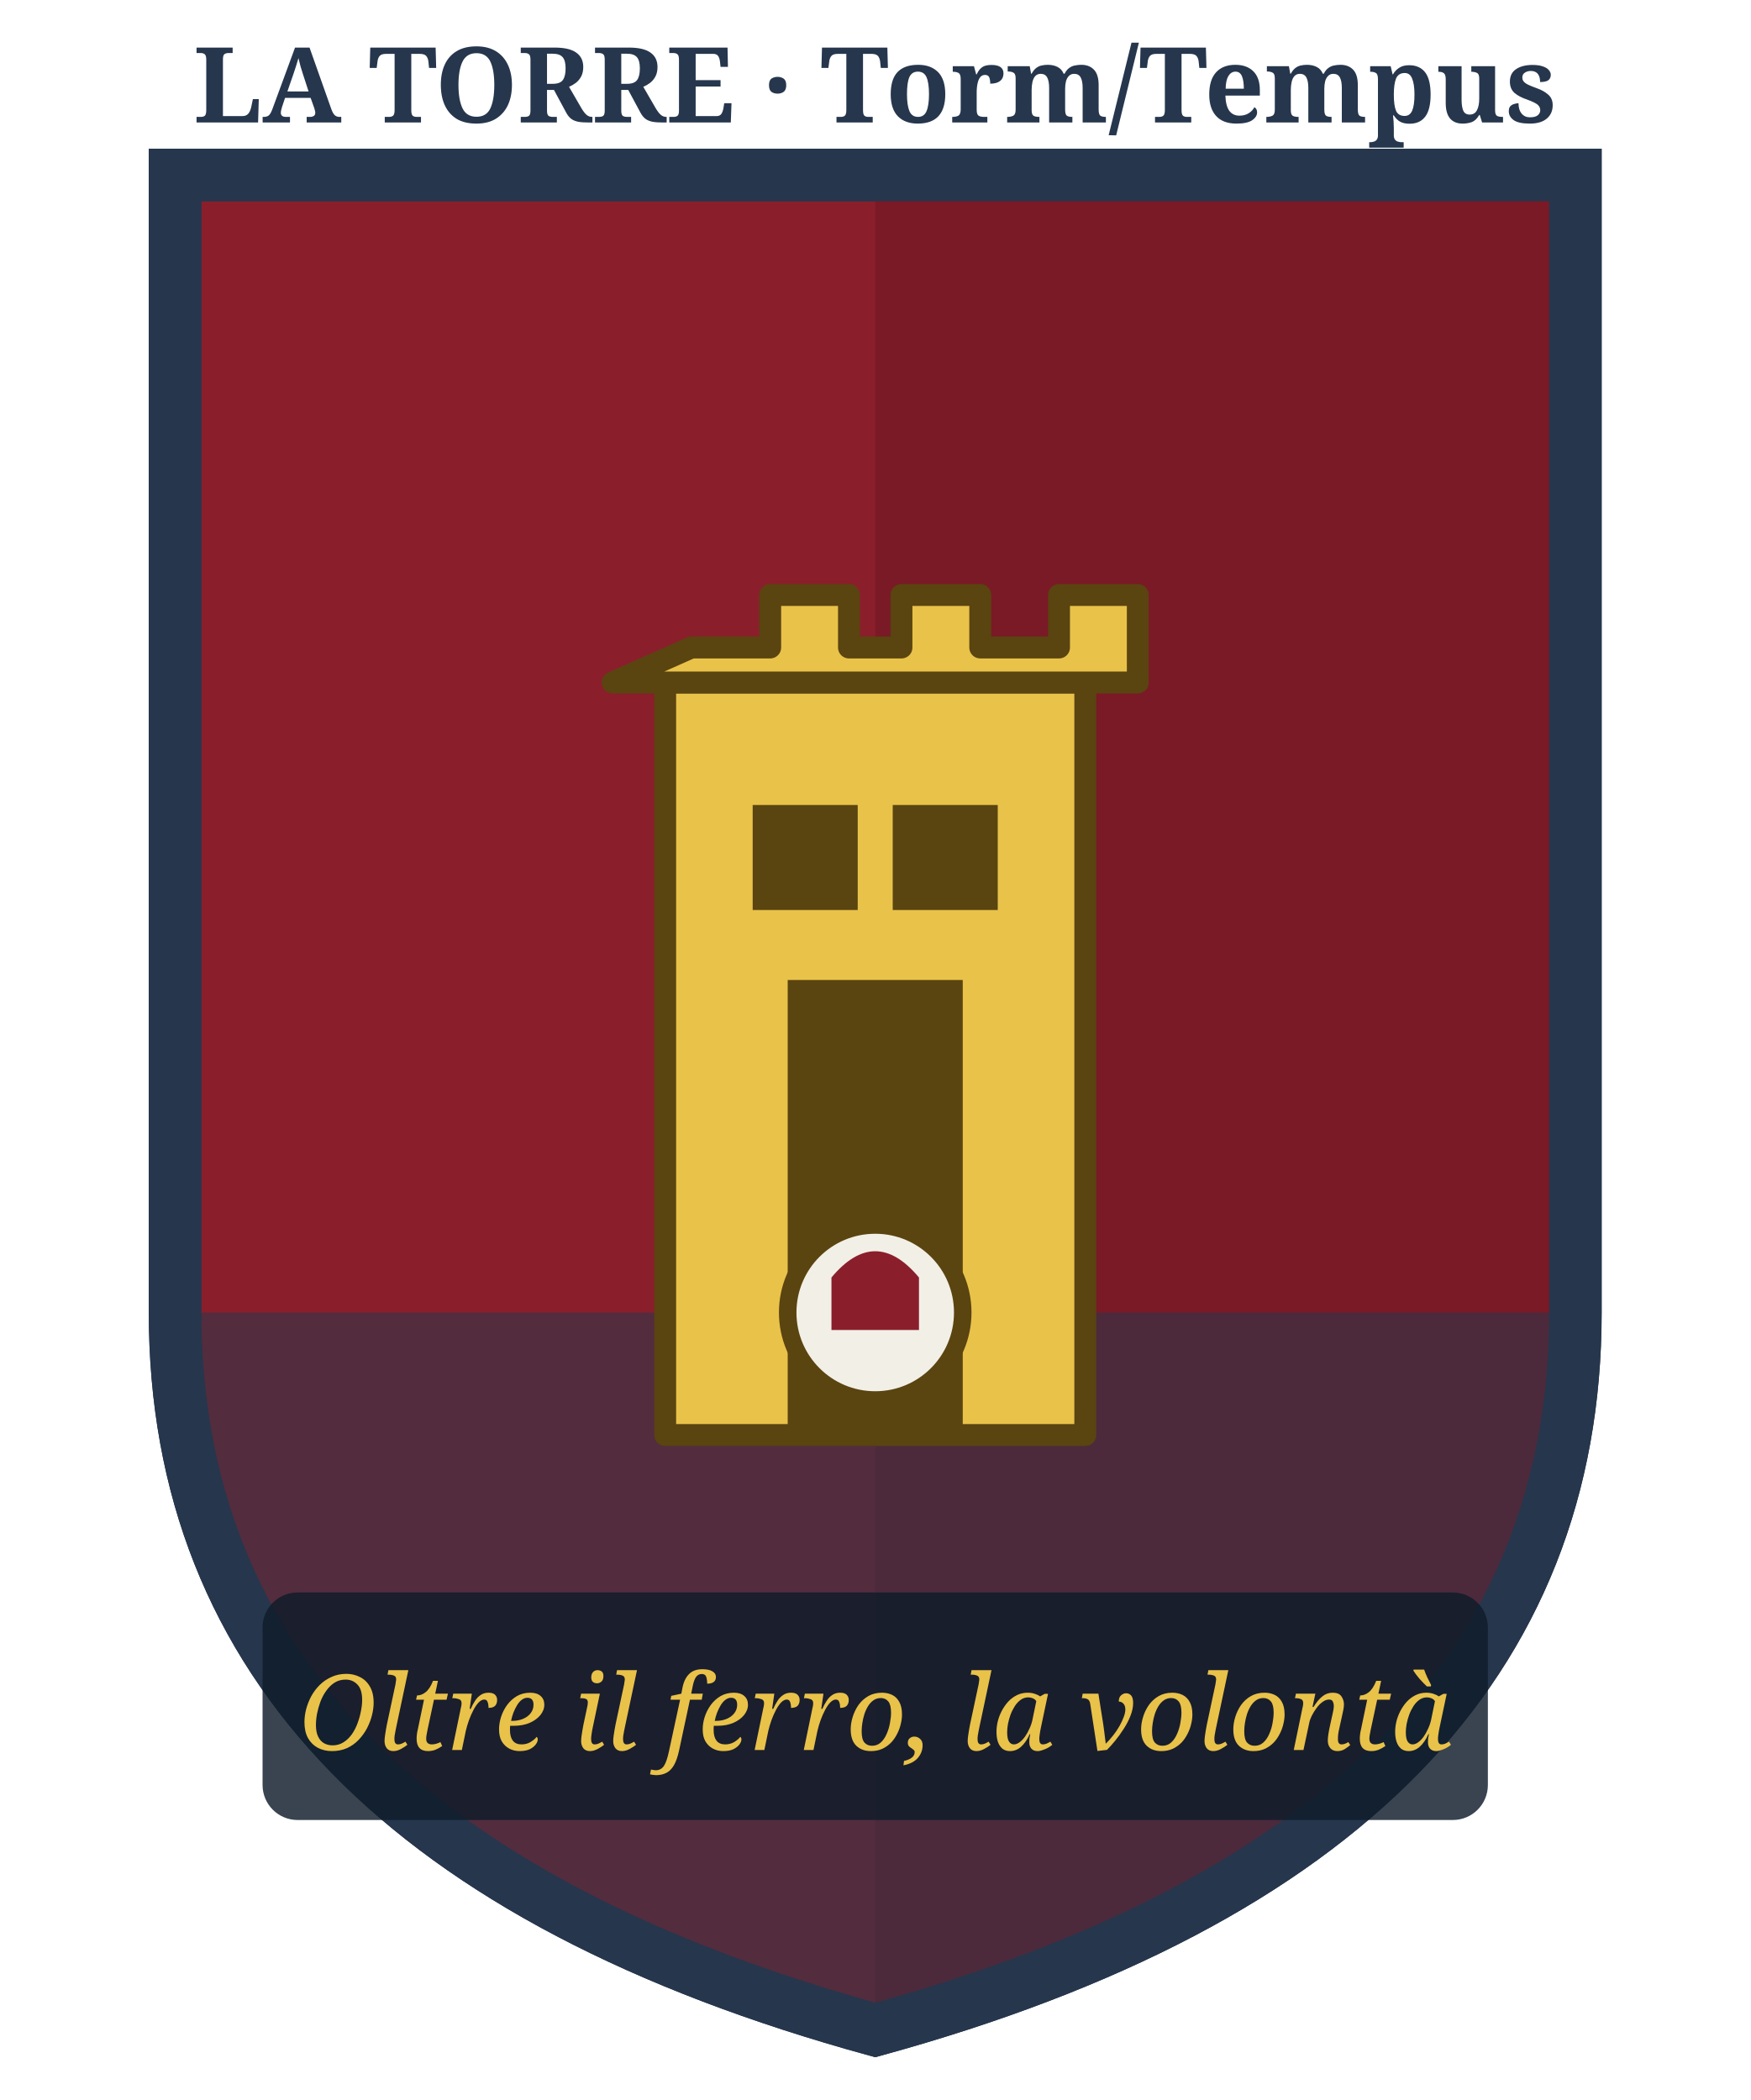
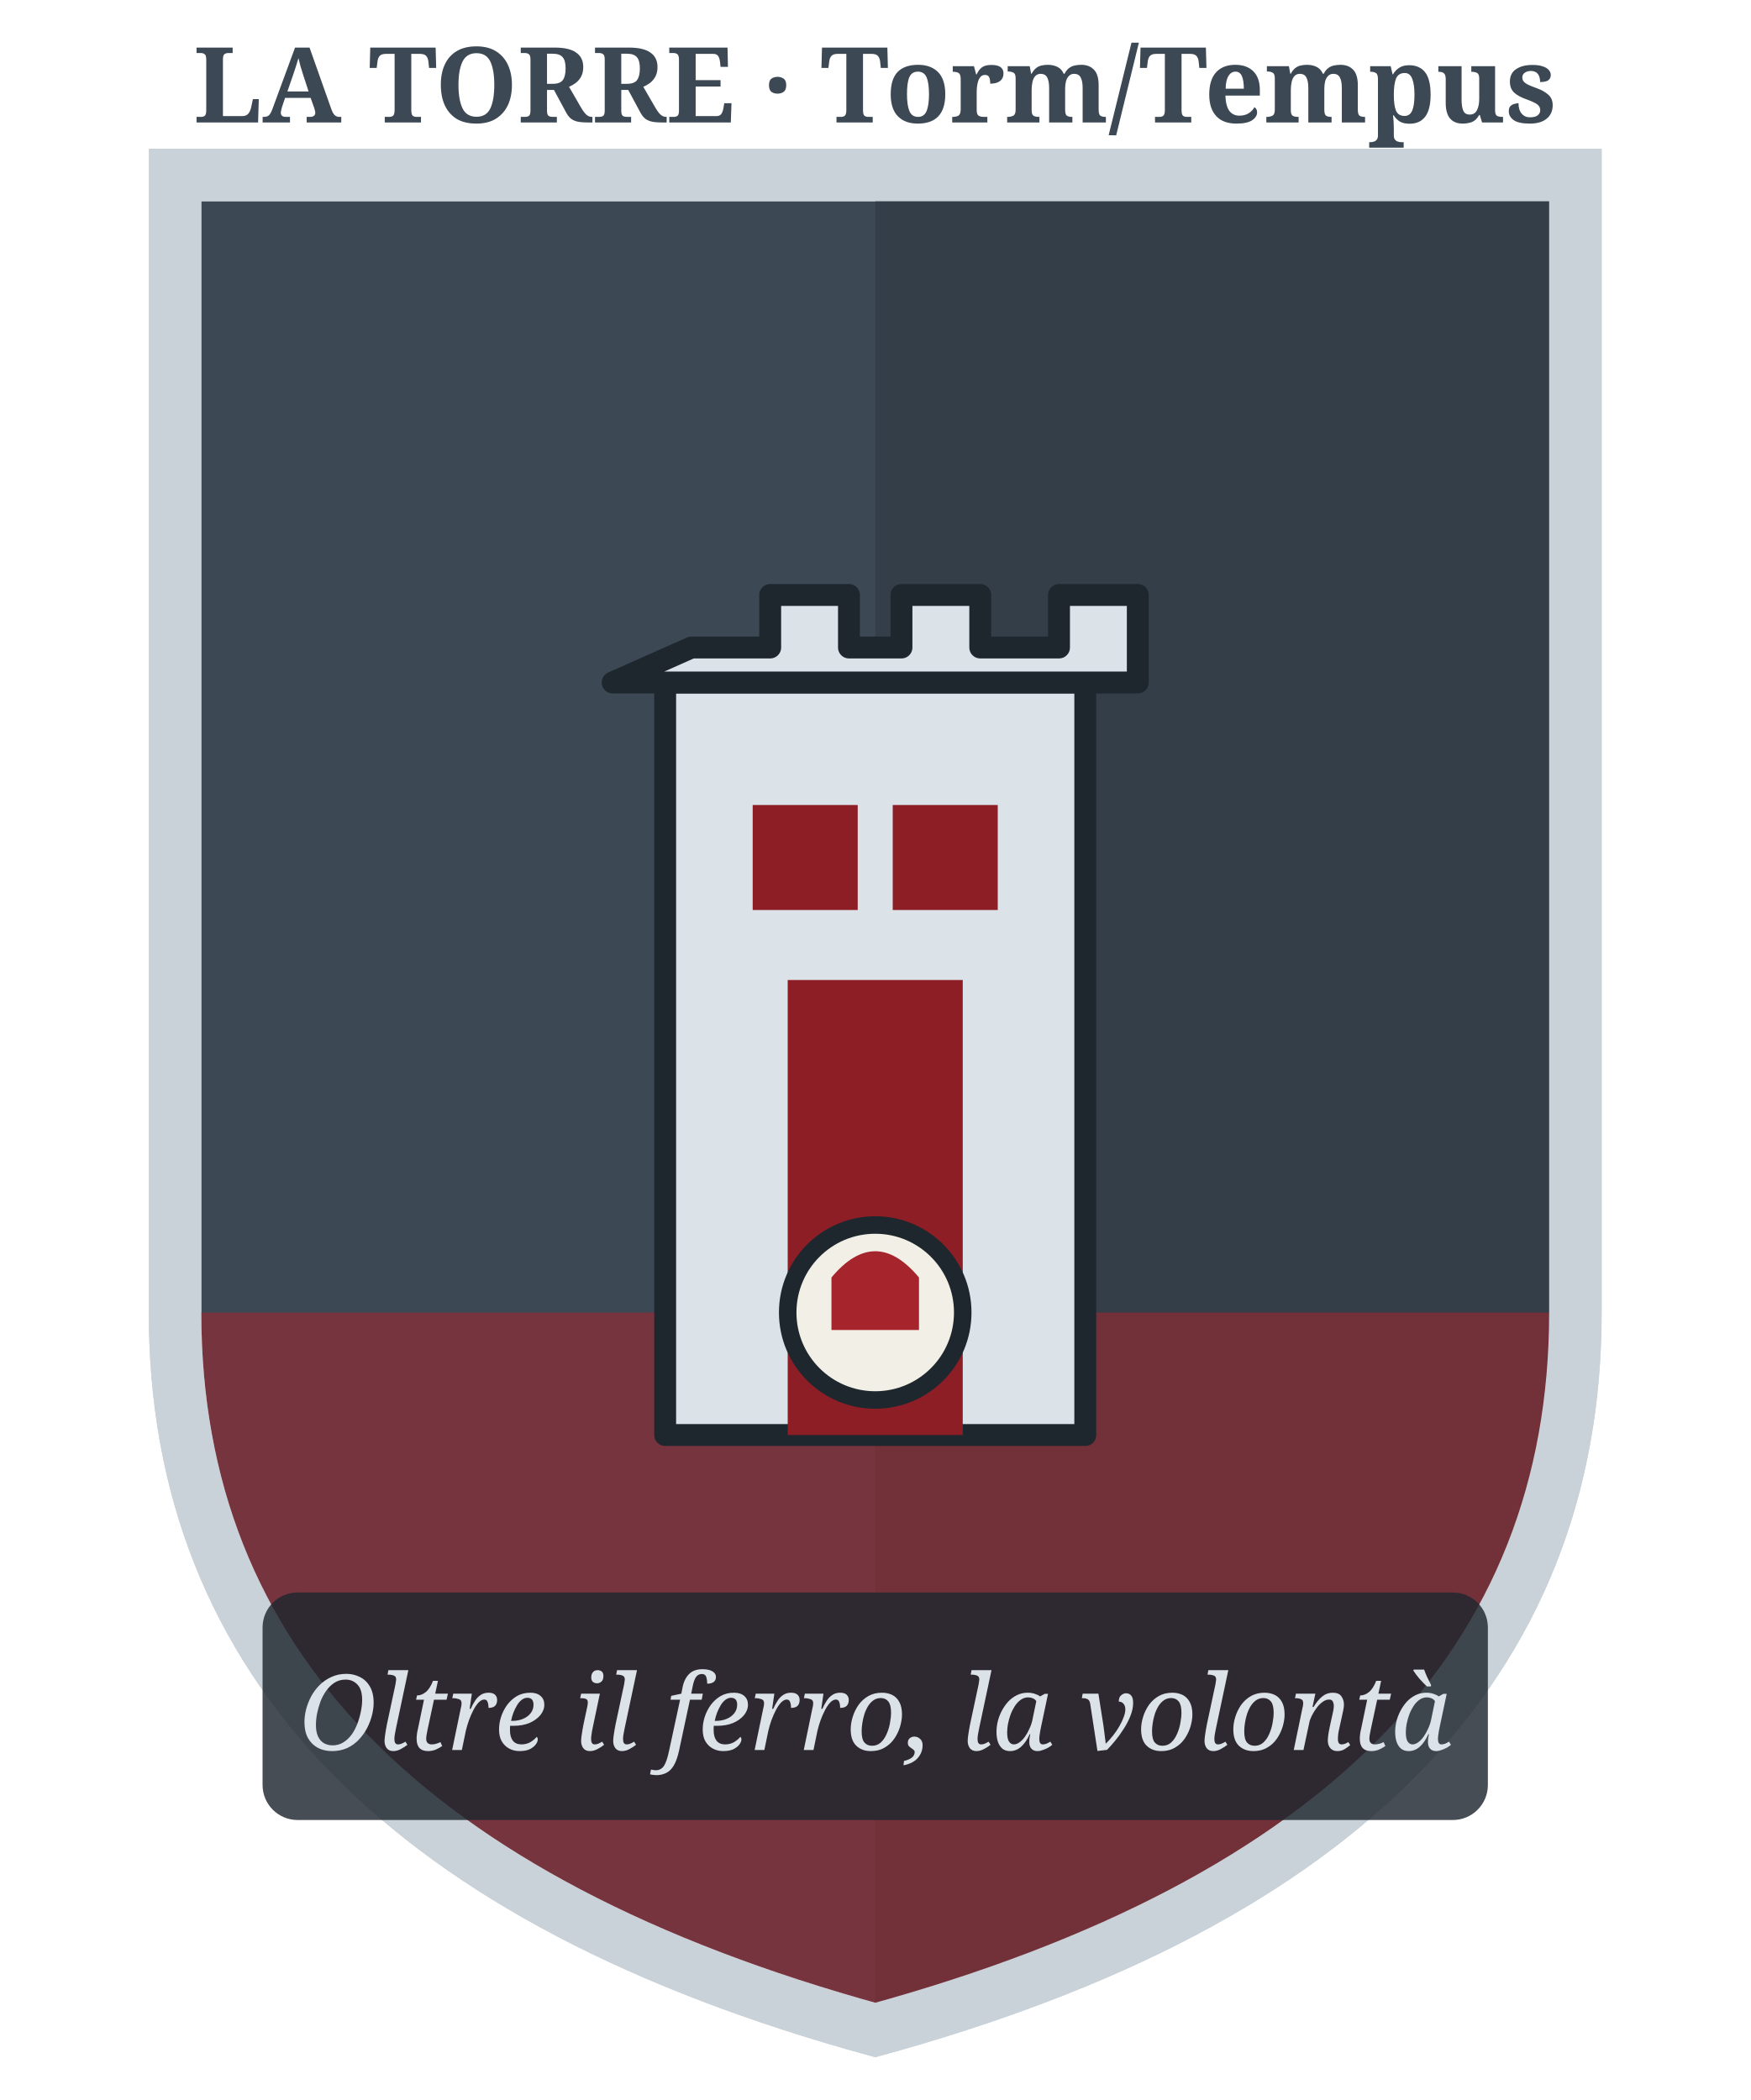
- <svg xmlns="http://www.w3.org/2000/svg" viewBox="0 0 200 240" width="200" height="240" role="img" aria-label="Stemma Contrada della Torre">
+ <svg xmlns="http://www.w3.org/2000/svg" viewBox="0 0 200 240" width="200" height="240" role="img" aria-label="Stemma Contrada della Torre — distretto The Iron Bastion">
  <defs>
    <clipPath id="t2">
      <path d="M20 20 H180 V150 Q180 210 100 232 Q20 210 20 150 Z" />
    </clipPath>
  </defs>
-   <path d="M20 20 H180 V150 Q180 210 100 232 Q20 210 20 150 Z" fill="#8a1f2b" stroke="#26364d" stroke-width="6" />
+   <path d="M20 20 H180 V150 Q180 210 100 232 Q20 210 20 150 Z" fill="#3c4854" stroke="#c9d2d8" stroke-width="6" />
  <g clip-path="url(#t2)">
-     <path d="M100 20 L180 20 V150 Q180 210 100 232 Z" fill="#7a1a26" />
-     <path d="M20 150 Q20 210 100 232 Q180 210 180 150 Z" fill="#26364d" opacity="0.55" />
-     <g fill="#e9c24a" stroke="#5a4410" stroke-width="2.5" stroke-linejoin="round">
+     <path d="M100 20 L180 20 V150 Q180 210 100 232 Z" fill="#333e48" />
+     <path d="M20 150 Q20 210 100 232 Q180 210 180 150 Z" fill="#a6242c" opacity="0.55" />
+     <g fill="#dce3e8" stroke="#1e262e" stroke-width="2.5" stroke-linejoin="round">
      <rect x="76" y="78" width="48" height="86" />
      <path d="M70 78 h60 v-10 h-9 v6 h-9 v-6 h-9 v6 h-6 v-6 h-9 v6 h-9 z" />
-       <rect x="90" y="112" width="20" height="52" fill="#5a4410" stroke="none" />
-       <rect x="86" y="92" width="12" height="12" fill="#5a4410" stroke="none" />
-       <rect x="102" y="92" width="12" height="12" fill="#5a4410" stroke="none" />
+       <rect x="90" y="112" width="20" height="52" fill="#8e1e26" stroke="none" />
+       <rect x="86" y="92" width="12" height="12" fill="#8e1e26" stroke="none" />
+       <rect x="102" y="92" width="12" height="12" fill="#8e1e26" stroke="none" />
    </g>
-     <circle cx="100" cy="150" r="10" fill="#f2efe6" stroke="#5a4410" stroke-width="2" />
-     <path d="M95 146 q5 -6 10 0 v6 h-10 z" fill="#8a1f2b" />
+     <circle cx="100" cy="150" r="10" fill="#f2efe6" stroke="#1e262e" stroke-width="2" />
+     <path d="M95 146 q5 -6 10 0 v6 h-10 z" fill="#a6242c" />
  </g>
-   <path d="M20 20 H180 V150 Q180 210 100 232 Q20 210 20 150 Z" fill="none" stroke="#26364d" stroke-width="6" />
-   <rect x="30" y="182" width="140" height="26" rx="4" fill="#0d1b2a" opacity="0.82" />
-   <text x="100" y="200" font-family="Georgia,serif" font-size="12" fill="#e9c24a" text-anchor="middle" font-style="italic">Oltre il ferro, la volontà</text>
-   <text x="100" y="14" font-family="Georgia,serif" font-size="12" fill="#26364d" text-anchor="middle" font-weight="bold">LA TORRE · Torm/Tempus</text>
+   <path d="M20 20 H180 V150 Q180 210 100 232 Q20 210 20 150 Z" fill="none" stroke="#c9d2d8" stroke-width="6" />
+   <rect x="30" y="182" width="140" height="26" rx="4" fill="#1e262e" opacity="0.82" />
+   <text x="100" y="200" font-family="Georgia,serif" font-size="12" fill="#dce3e8" text-anchor="middle" font-style="italic">Oltre il ferro, la volontà</text>
+   <text x="100" y="14" font-family="Georgia,serif" font-size="12" fill="#3c4854" text-anchor="middle" font-weight="bold">LA TORRE · Torm/Tempus</text>
</svg>
